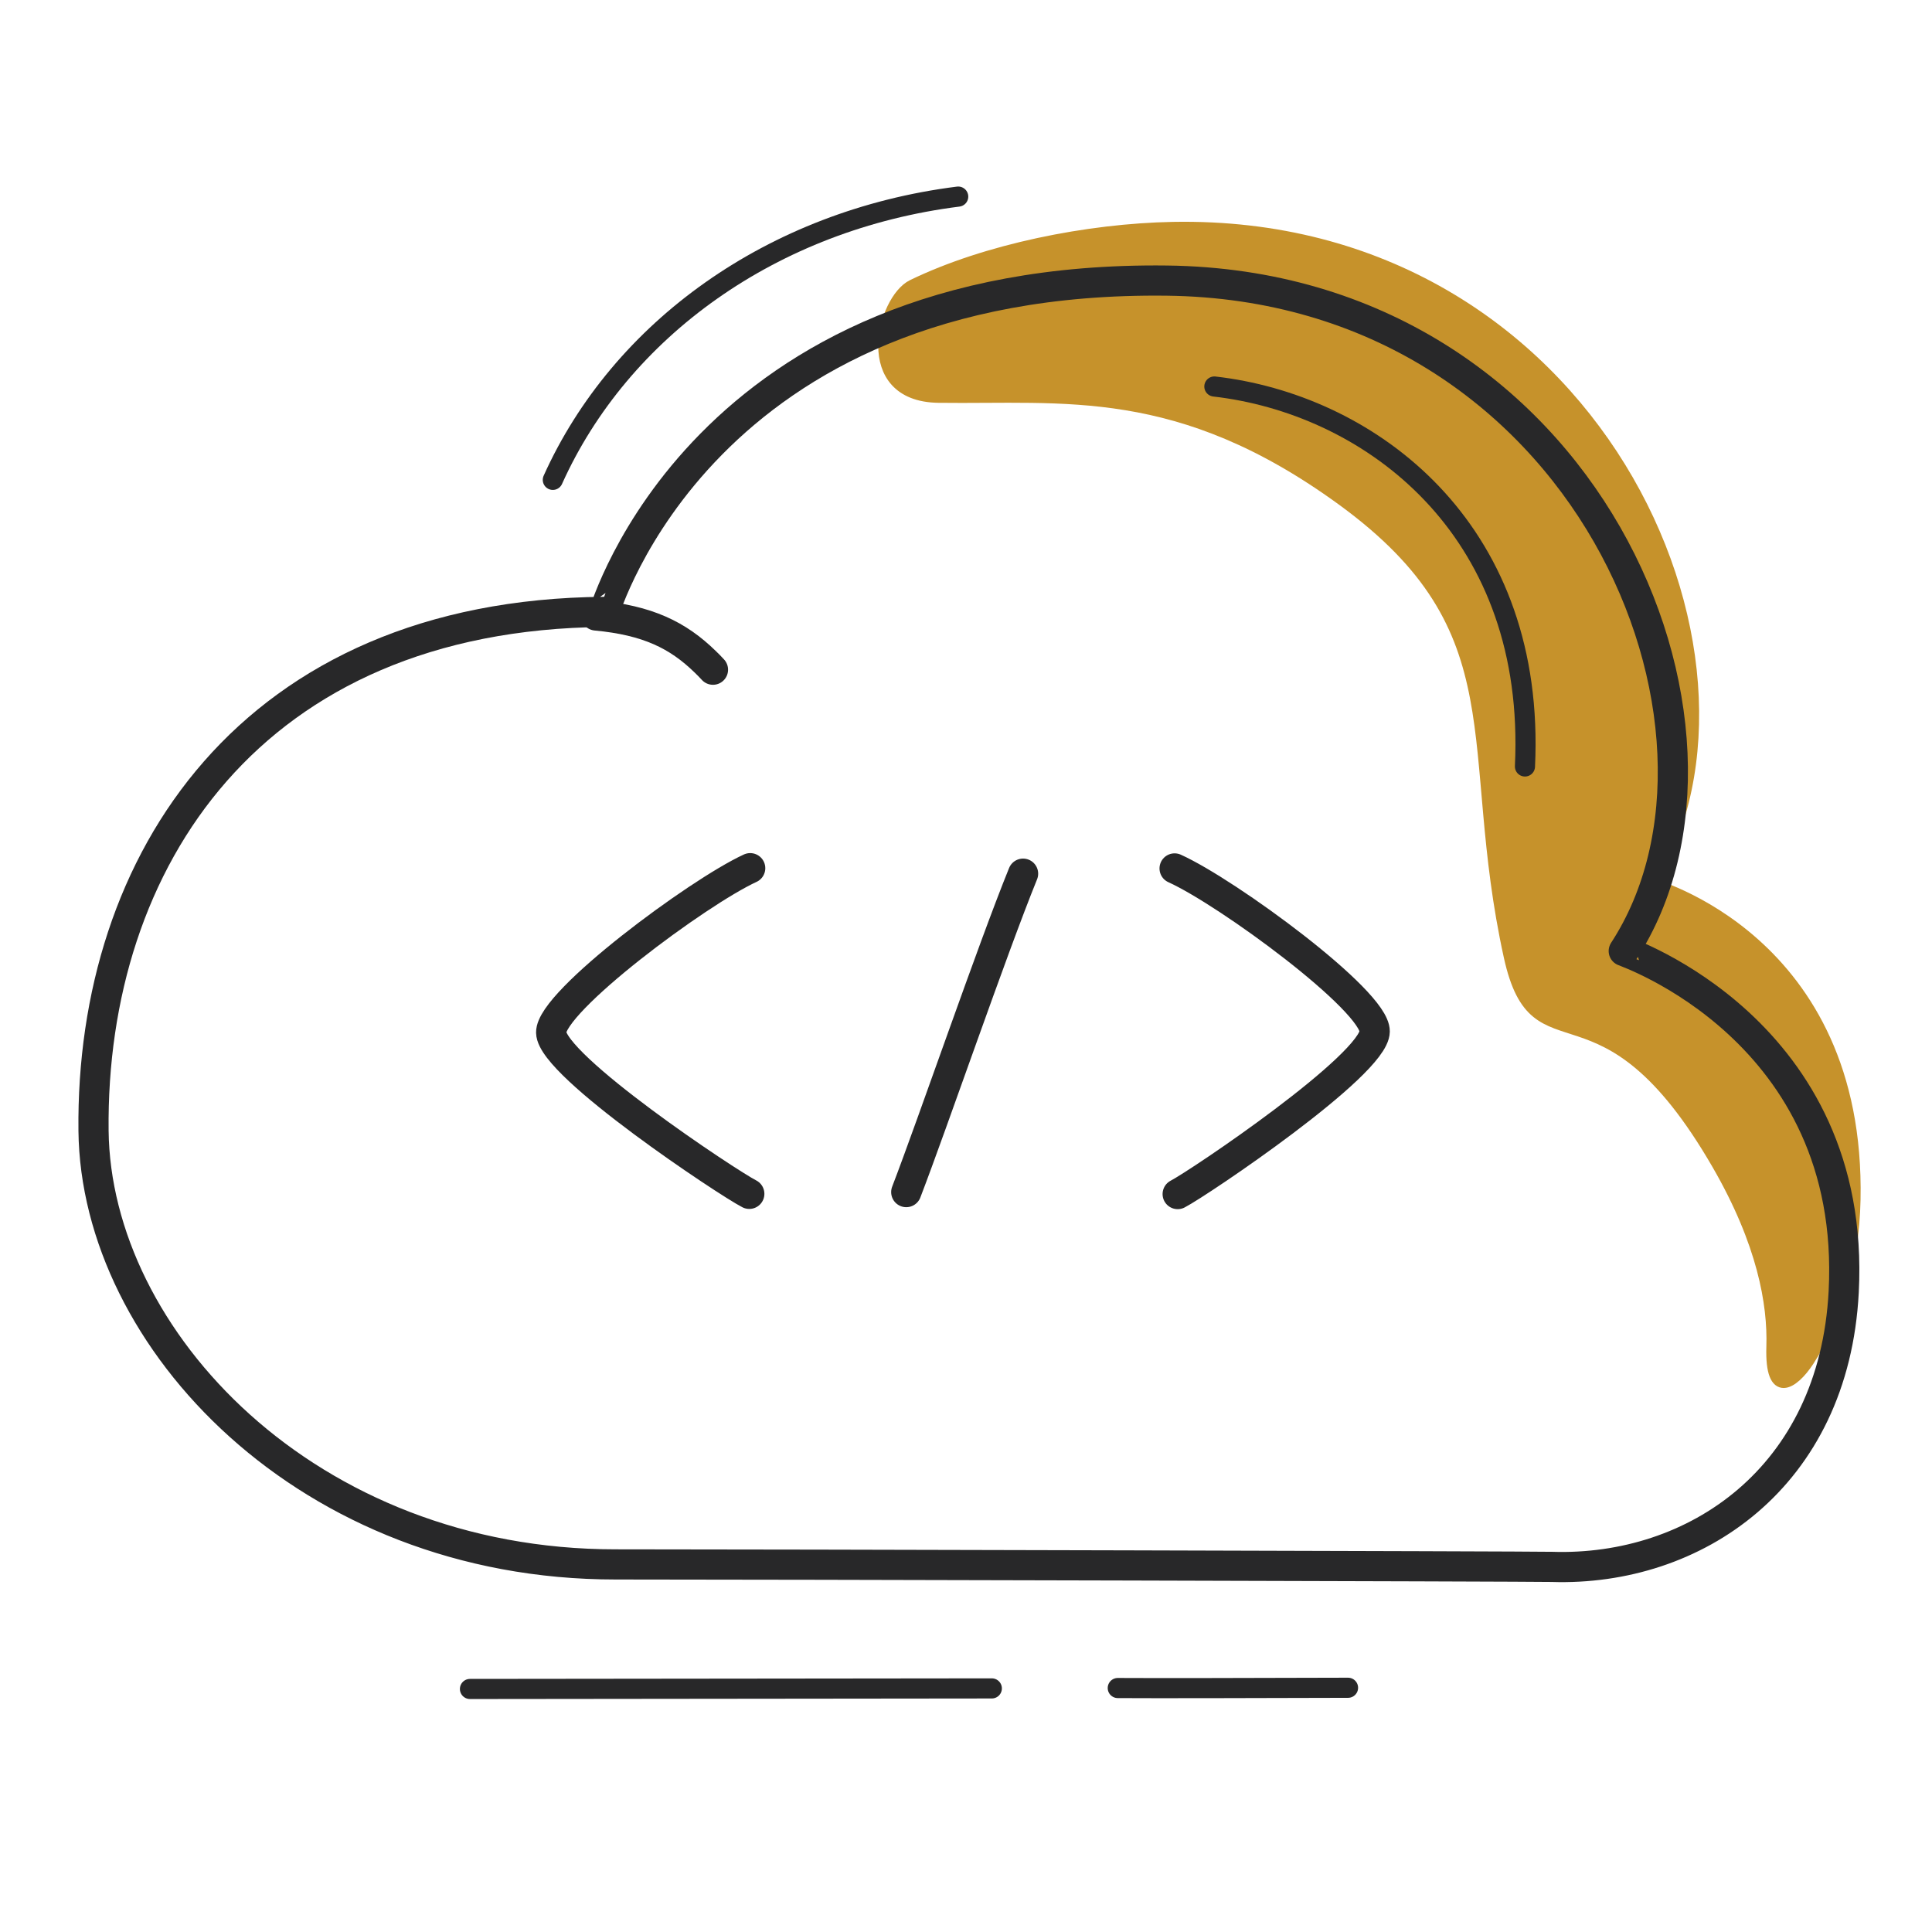
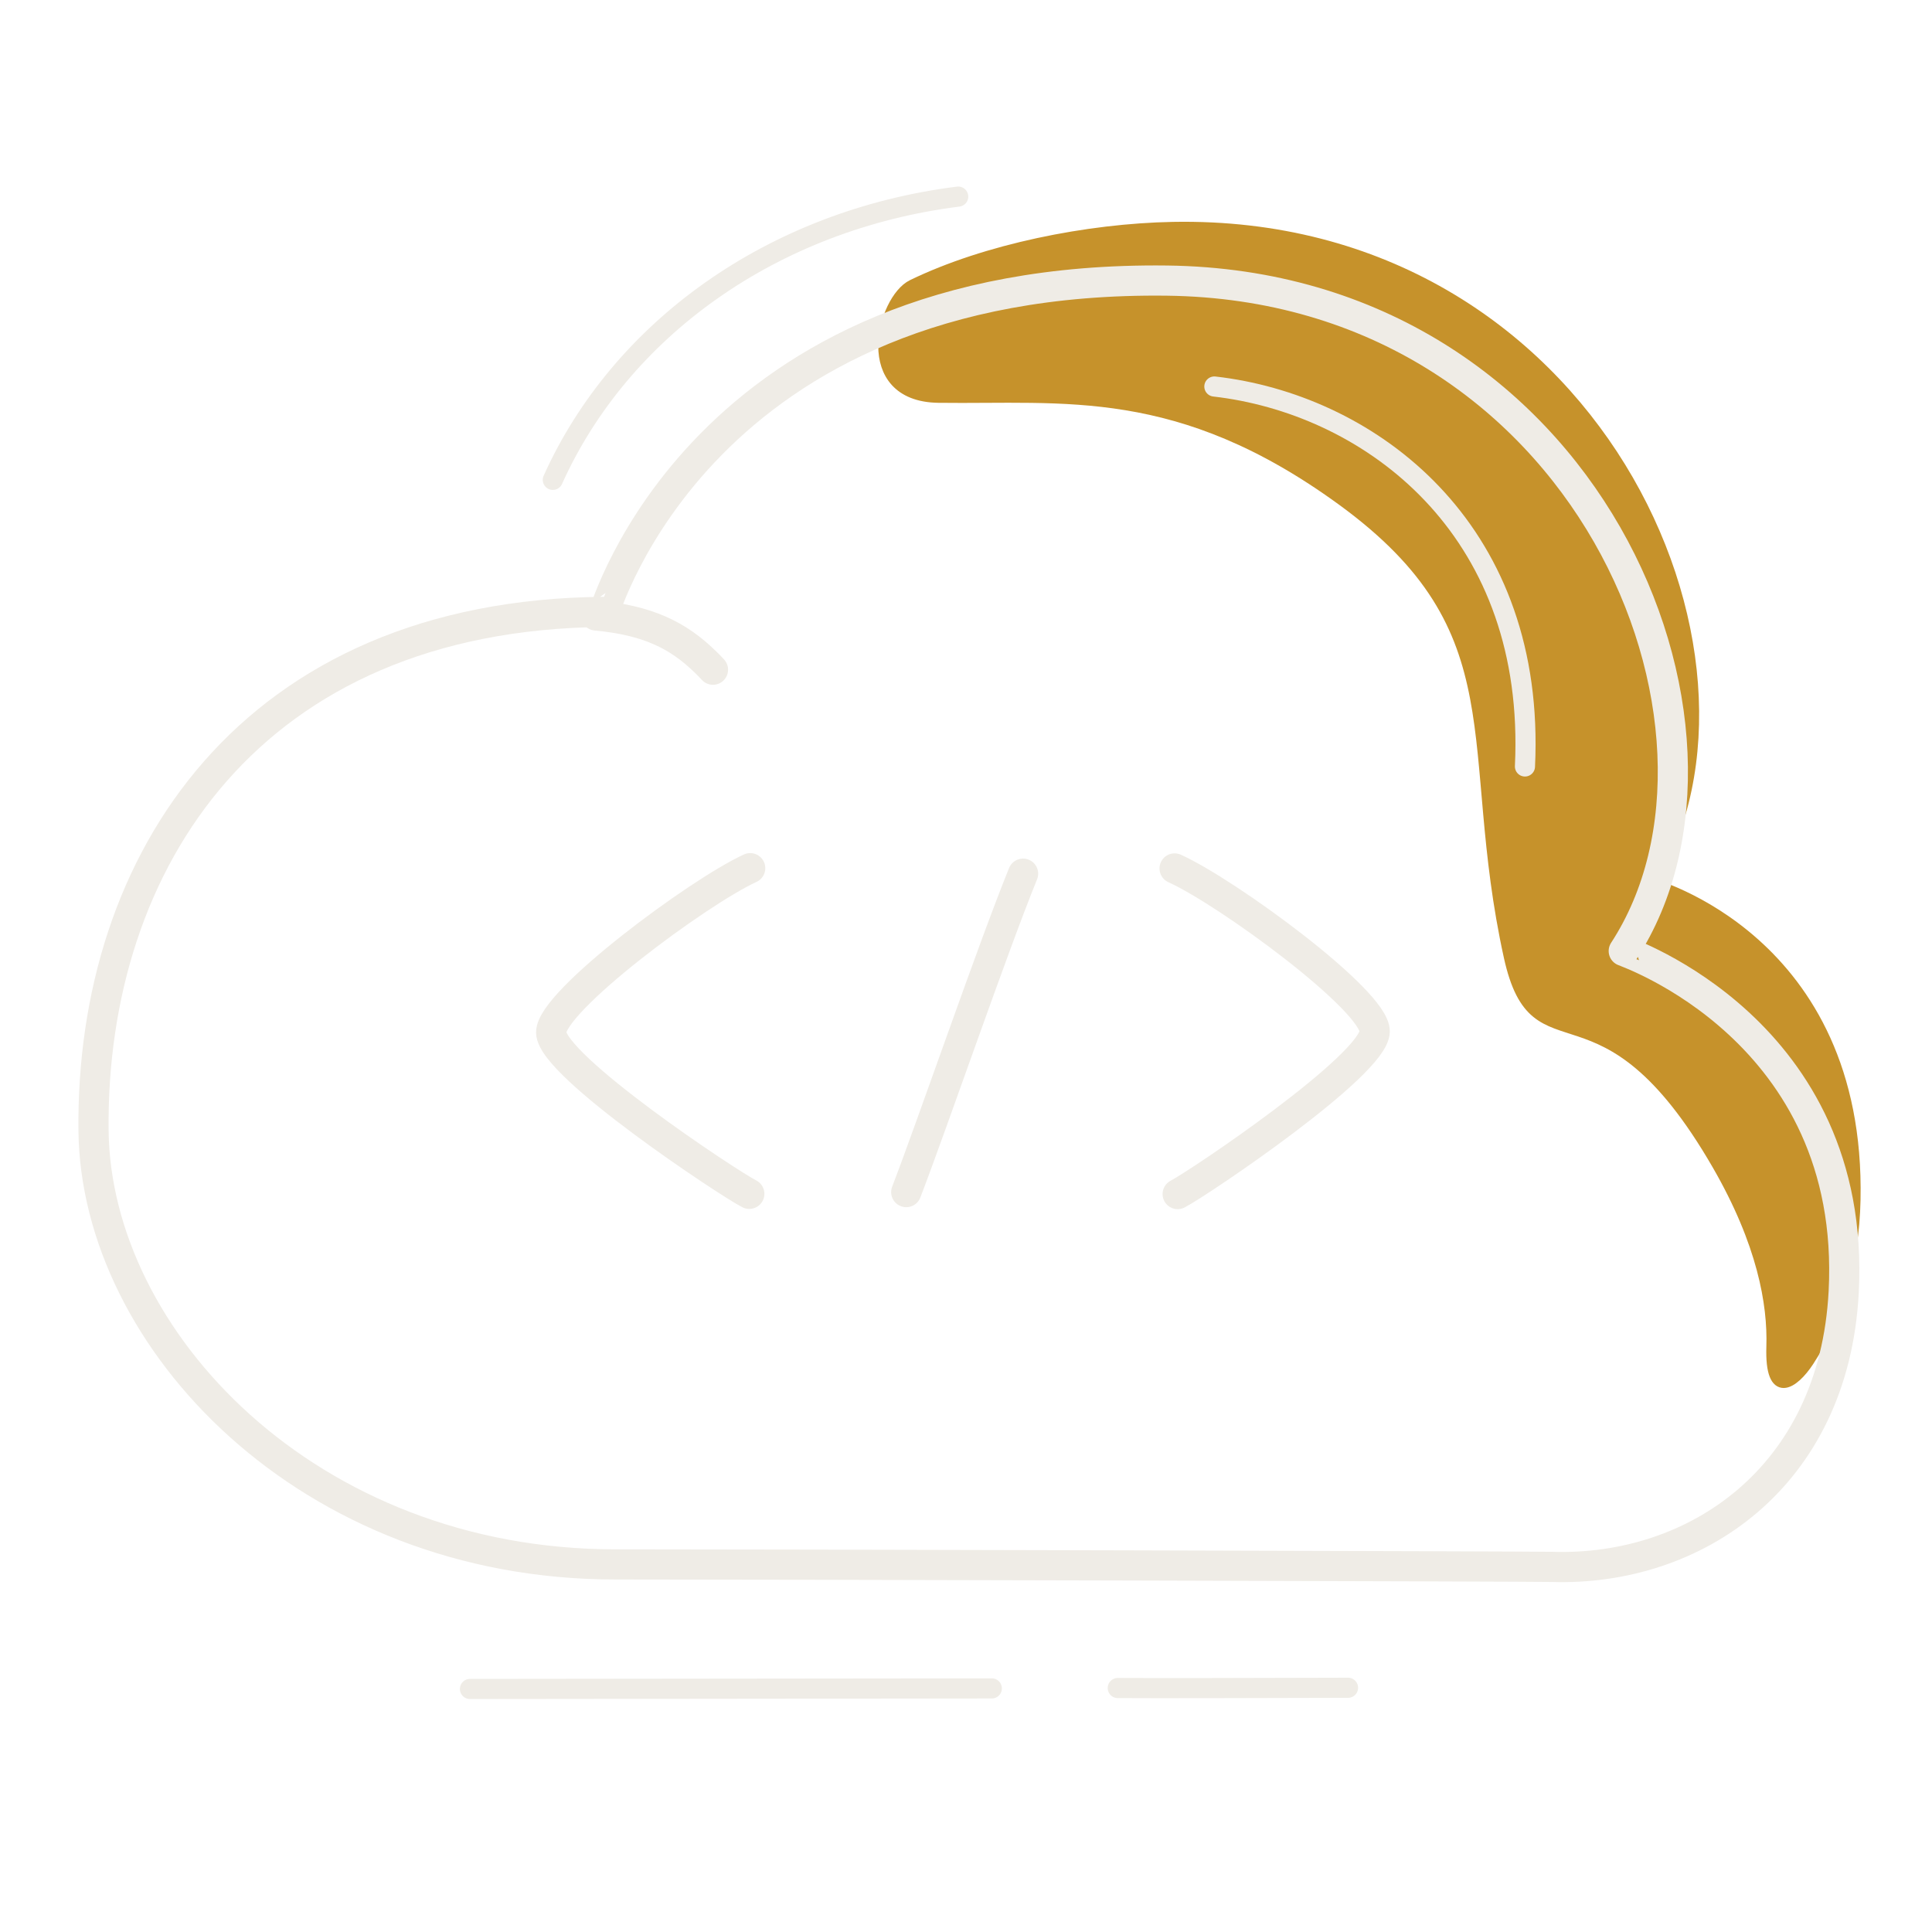
<svg xmlns="http://www.w3.org/2000/svg" xmlns:xlink="http://www.w3.org/1999/xlink" width="192" height="192" style="width:100%;height:100%;transform:translate3d(0,0,0);content-visibility:visible" viewBox="0 0 192 192">
  <defs>
    <clipPath id="b">
      <path d="M0 0h192v192H0z" />
    </clipPath>
    <clipPath id="d">
      <path d="M0 0h192v192H0z" />
    </clipPath>
    <clipPath id="c">
      <path d="M0 0h192v192H0z" />
    </clipPath>
    <mask id="e" mask-type="alpha">
      <use xlink:href="#a" />
    </mask>
    <g id="a" style="display:none">
      <path />
      <path />
      <path />
      <path />
      <path />
      <path />
    </g>
  </defs>
  <g clip-path="url(#b)">
    <g clip-path="url(#c)" style="display:block">
      <g style="display:block">
        <path fill="#c6922b" d="M93.263 39.533c-8.126-.11-5.633-9.779-2.61-11.246 7.296-3.542 17.432-5.579 25.911-5.738 41.744-.786 61.138 42.716 47.449 65.189-.026.043 20.927 5.455 20.387 31.5-.134 6.412-1.845 11.767-4.613 16.029-1.55 2.386-3.922 3.884-3.75-1.432.139-4.267-.92-10.313-5.396-18.068-11.523-19.967-18.008-8.432-20.704-20.703-4.628-21.053 1.236-32.358-16.607-45.337-16.196-11.78-27.562-10.027-40.067-10.194" class="secondary" />
        <path fill="none" stroke="#c6922b" stroke-linecap="round" stroke-linejoin="round" stroke-width=".996" d="M93.263 39.533c-8.126-.11-5.633-9.779-2.61-11.246 7.296-3.542 17.432-5.579 25.911-5.738 41.744-.786 61.138 42.716 47.449 65.189-.026.043 20.927 5.455 20.387 31.5-.134 6.412-1.845 11.767-4.613 16.029-1.55 2.386-3.922 3.884-3.75-1.432.139-4.267-.92-10.313-5.396-18.068-11.523-19.967-18.008-8.432-20.704-20.703-4.628-21.053 1.236-32.358-16.607-45.337-16.196-11.78-27.562-10.027-40.067-10.194" class="secondary" />
      </g>
-       <path fill="none" stroke="#282829" stroke-linecap="round" stroke-linejoin="round" stroke-width="2.998" d="M57.95 63.91c-1.532-.05-79.474-.251-93.054-.245-30.615.014-51.663-22.381-51.888-43.101-.291-26.796 15.661-51.273 50.743-51.56.112 0 9.632-33.484 55.918-32.923 41.748.506 59.788 44.587 45.41 66.626-.027.042 23.206 7.842 21.86 33.857C85.98 55.092 72.097 64.367 57.95 63.91" class="primary" style="display:block" transform="translate(96.287 91.805)" />
-       <path fill="none" stroke="#282829" stroke-linecap="round" stroke-linejoin="round" stroke-width="3" d="M5.449 3.839a16 16 0 0 0-.628-.912C2.592-.154-.116-2.113-5.09-3.46" class="primary" style="display:block" transform="rotate(-9.847 402.164 -344.434)" />
-       <path fill="none" stroke="#282829" stroke-linecap="round" stroke-linejoin="round" stroke-width="2" d="M8.314 22.531q.363-1.038.669-2.06C15.385-.884 3.286-16.567-10.542-22.446" class="primary" style="display:block" transform="rotate(-16.519 264.687 -444.008)" />
-       <path fill="none" stroke="#282829" stroke-linecap="round" stroke-linejoin="round" stroke-width="2" d="M-20.087 13.949C-13.353-1.018 1.748-11.88 20.2-14.201" class="primary" style="display:block" transform="translate(75.026 33.739)" />
-       <path fill="none" stroke="#282829" stroke-linecap="round" stroke-linejoin="round" stroke-width="2" d="M25.99.059C4.345.083-16.56.108-25.872.115" class="primary" style="display:block" transform="translate(72.576 167.733)" />
-       <path fill="none" stroke="#282829" stroke-linecap="round" stroke-linejoin="round" stroke-width="2" d="M11.289-.006C1.605.024-7.86.045-11.594.02" class="primary" style="display:block" transform="translate(122.677 167.734)" />
-       <path fill="none" stroke="#282829" stroke-linecap="round" stroke-linejoin="round" stroke-width="3" d="M74.554 86.28c-5.231 2.405-19.836 13.261-19.78 16.332.062 3.329 17.568 14.951 19.69 16.03m42.266-32.337c5.247 2.37 19.924 13.128 19.888 16.199-.04 3.329-17.466 15.068-19.582 16.16m-15.364-31.839c-3.096 7.62-8.953 24.73-11.61 31.644" class="primary" style="display:block" />
-       <path fill="none" stroke="#282829" stroke-linecap="round" stroke-linejoin="round" stroke-width="12.04" d="m176.533 226.759-36.976 27.245 36.976 27.245m90.936-54.49 36.976 27.245-36.976 27.245m-54.702 0 17.656-54.49" class="primary" style="display:block" />
+       <path fill="none" stroke="#efece6" stroke-linecap="round" stroke-linejoin="round" stroke-width="2.998" d="M57.95 63.91c-1.532-.05-79.474-.251-93.054-.245-30.615.014-51.663-22.381-51.888-43.101-.291-26.796 15.661-51.273 50.743-51.56.112 0 9.632-33.484 55.918-32.923 41.748.506 59.788 44.587 45.41 66.626-.027.042 23.206 7.842 21.86 33.857C85.98 55.092 72.097 64.367 57.95 63.91" class="primary" style="display:block" transform="translate(96.287 91.805)" />
+       <path fill="none" stroke="#efece6" stroke-linecap="round" stroke-linejoin="round" stroke-width="3" d="M5.449 3.839a16 16 0 0 0-.628-.912C2.592-.154-.116-2.113-5.09-3.46" class="primary" style="display:block" transform="rotate(-9.847 402.164 -344.434)" />
+       <path fill="none" stroke="#efece6" stroke-linecap="round" stroke-linejoin="round" stroke-width="2" d="M8.314 22.531q.363-1.038.669-2.06C15.385-.884 3.286-16.567-10.542-22.446" class="primary" style="display:block" transform="rotate(-16.519 264.687 -444.008)" />
+       <path fill="none" stroke="#efece6" stroke-linecap="round" stroke-linejoin="round" stroke-width="2" d="M-20.087 13.949C-13.353-1.018 1.748-11.88 20.2-14.201" class="primary" style="display:block" transform="translate(75.026 33.739)" />
+       <path fill="none" stroke="#efece6" stroke-linecap="round" stroke-linejoin="round" stroke-width="2" d="M25.99.059C4.345.083-16.56.108-25.872.115" class="primary" style="display:block" transform="translate(72.576 167.733)" />
+       <path fill="none" stroke="#efece6" stroke-linecap="round" stroke-linejoin="round" stroke-width="2" d="M11.289-.006C1.605.024-7.86.045-11.594.02" class="primary" style="display:block" transform="translate(122.677 167.734)" />
+       <path fill="none" stroke="#efece6" stroke-linecap="round" stroke-linejoin="round" stroke-width="3" d="M74.554 86.28c-5.231 2.405-19.836 13.261-19.78 16.332.062 3.329 17.568 14.951 19.69 16.03m42.266-32.337c5.247 2.37 19.924 13.128 19.888 16.199-.04 3.329-17.466 15.068-19.582 16.16m-15.364-31.839c-3.096 7.62-8.953 24.73-11.61 31.644" class="primary" style="display:block" />
+       <path fill="none" stroke="#efece6" stroke-linecap="round" stroke-linejoin="round" stroke-width="12.04" d="m176.533 226.759-36.976 27.245 36.976 27.245m90.936-54.49 36.976 27.245-36.976 27.245m-54.702 0 17.656-54.49" class="primary" style="display:block" />
    </g>
    <g clip-path="url(#d)" style="display:none">
      <g mask="url(#e)" style="display:none">
        <path class="secondary" />
        <path fill="none" class="secondary" />
      </g>
      <path fill="none" class="primary" style="display:none" />
      <path fill="none" class="primary" style="display:none" />
      <path fill="none" class="primary" style="display:none" />
      <path fill="none" class="primary" style="display:none" />
      <path fill="none" class="primary" style="display:none" />
      <path fill="none" class="primary" style="display:none" />
      <g fill="none" style="display:none">
        <path class="primary" />
        <path class="primary" />
        <path class="primary" />
      </g>
    </g>
  </g>
</svg>
